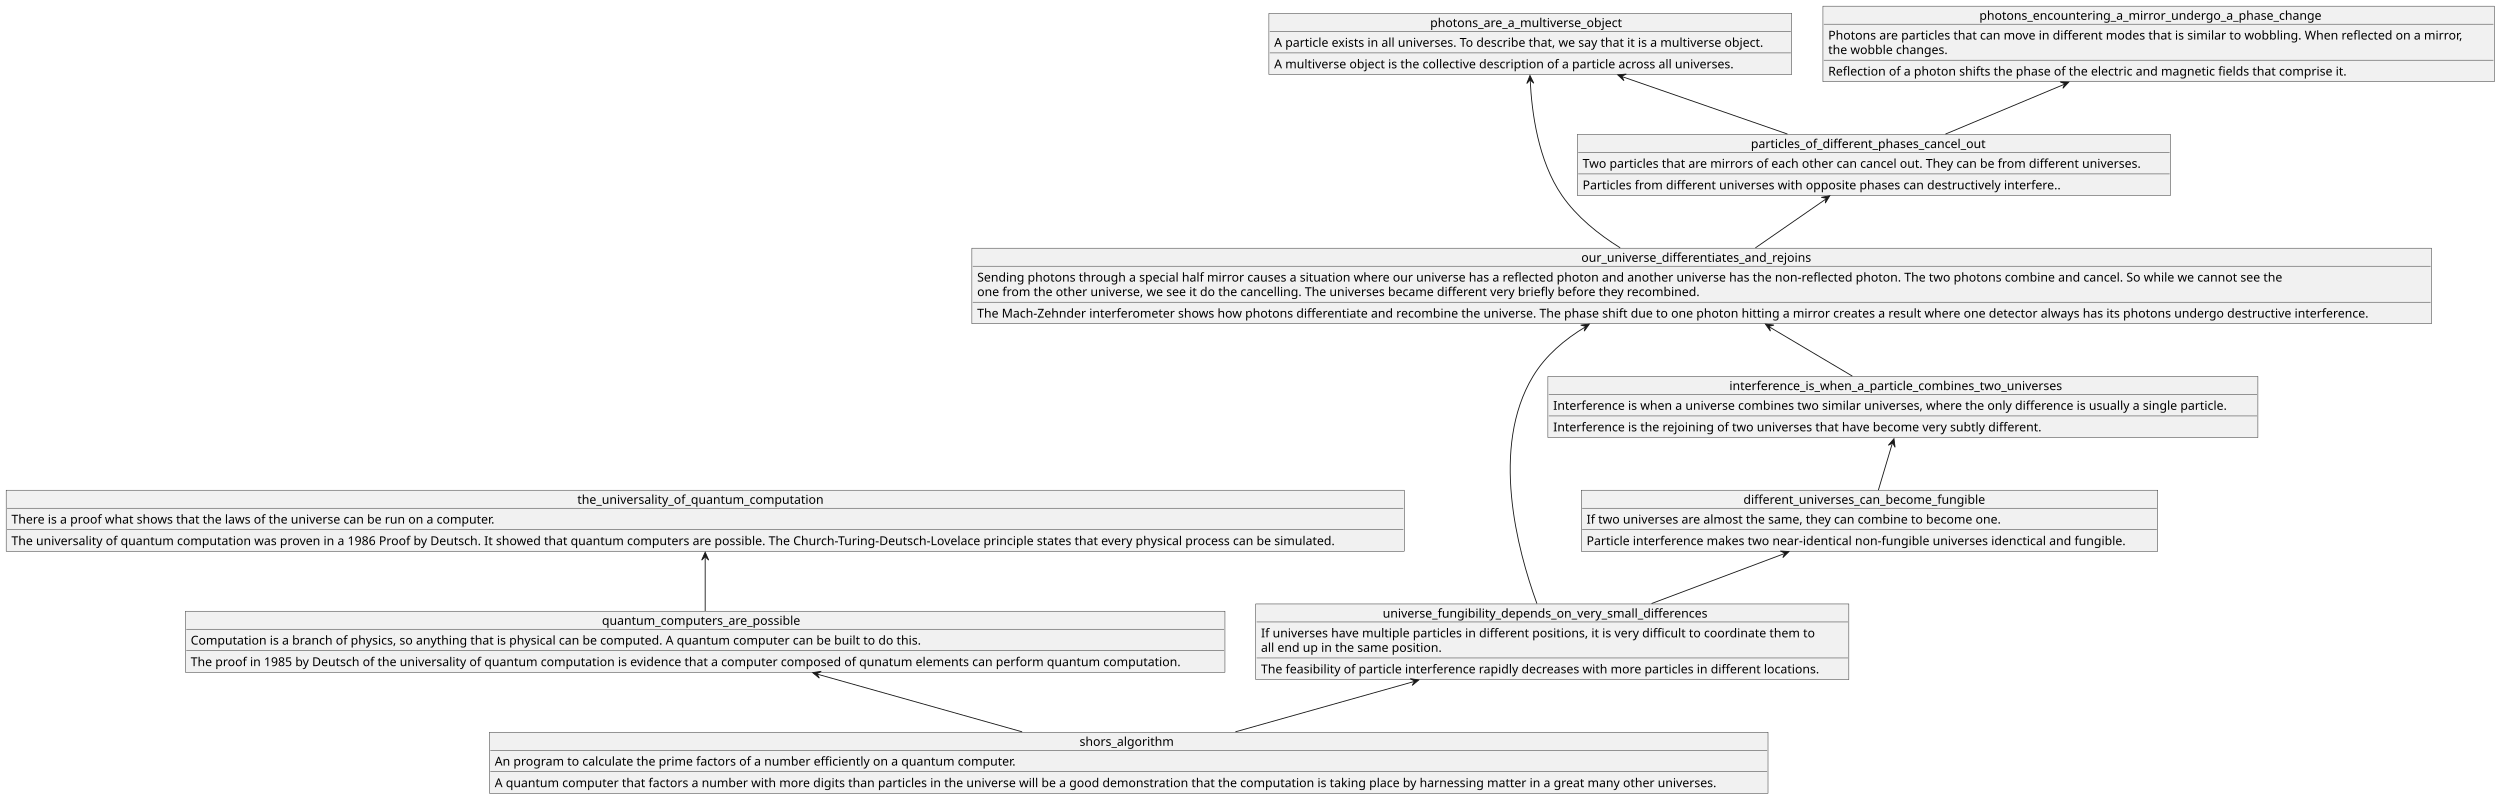
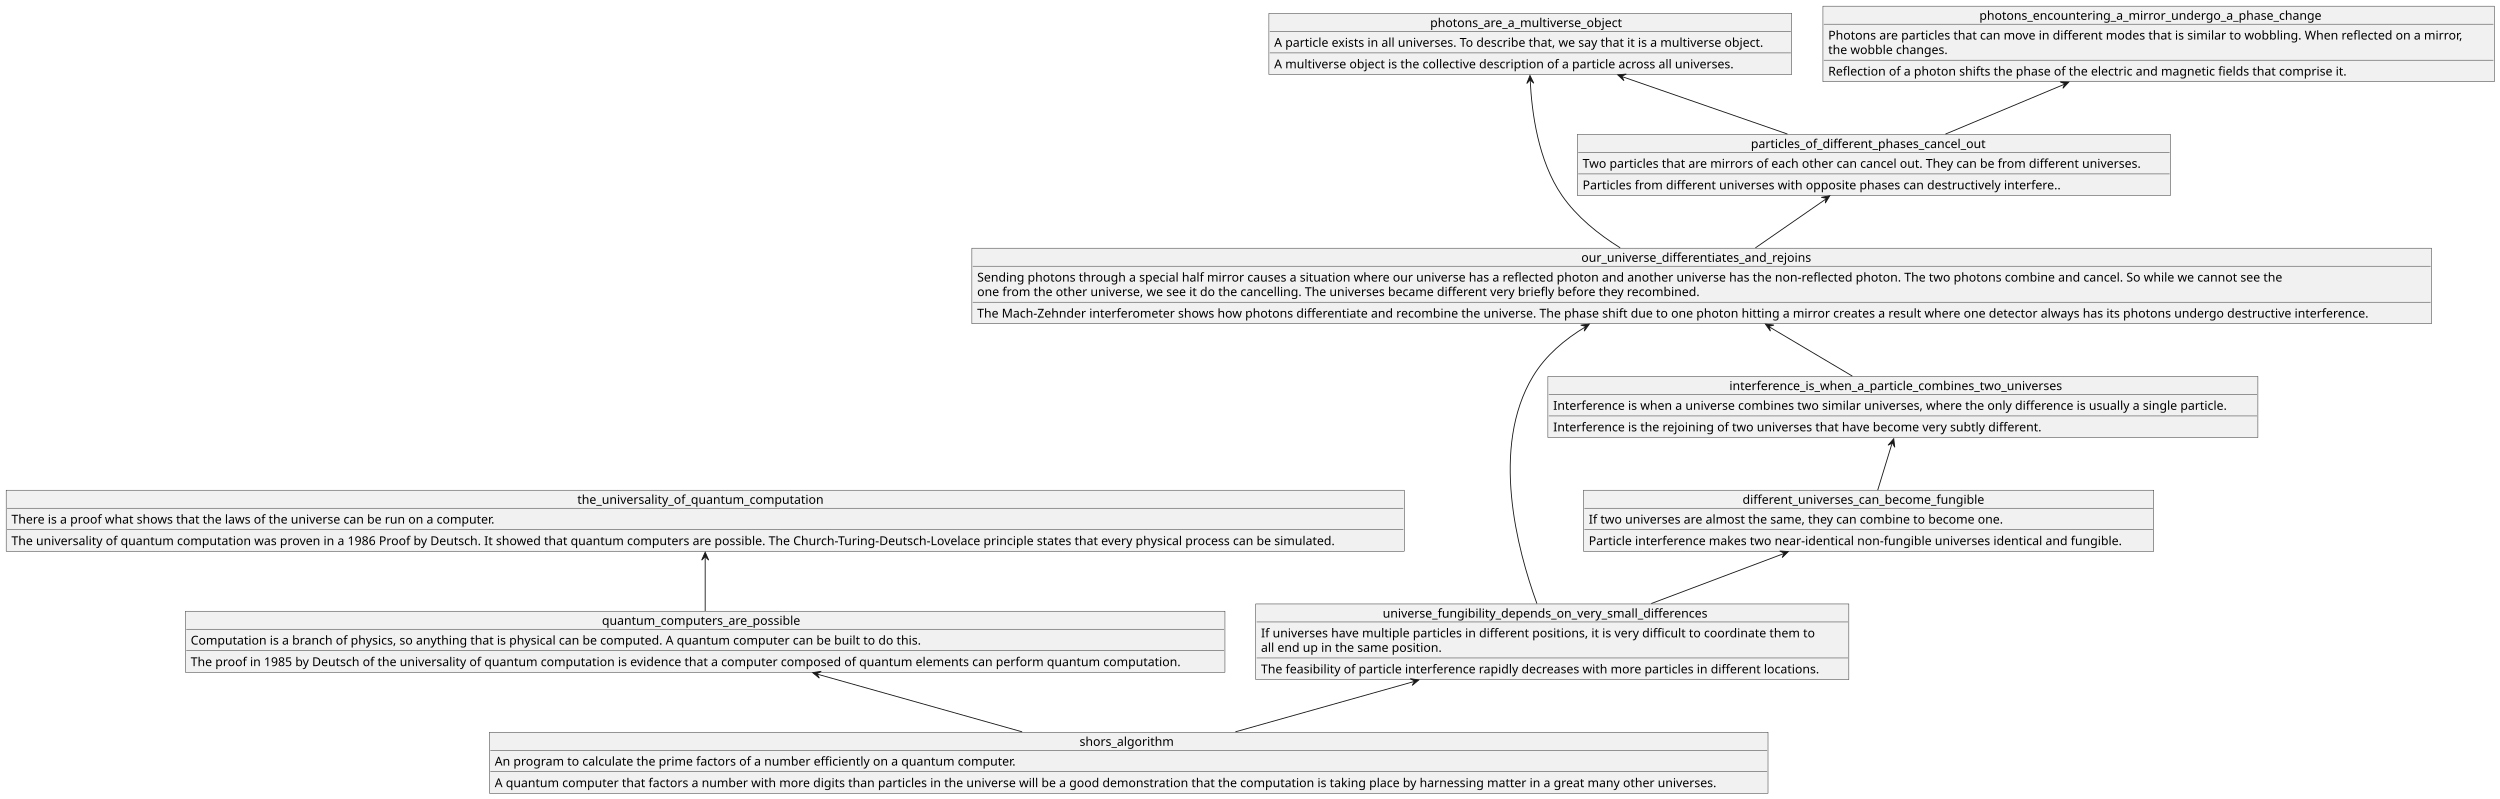
<svg xmlns="http://www.w3.org/2000/svg" contentStyleType="text/css" height="909px" preserveAspectRatio="none" style="width:2845px;height:909px;background:#FFFFFF;" version="1.1" viewBox="0 0 2845 909" width="2845px" zoomAndPan="magnify">
  <defs />
  <g>
    <g id="elem_shors_algorithm">
      <rect fill="#F1F1F1" height="69.465" style="stroke:#181818;stroke-width:0.5;" width="1455" x="557" y="833.26" />
      <text fill="#000000" font-family="sans-serif" font-size="14" lengthAdjust="spacing" textLength="112" x="1228.5" y="848.795">shors_algorithm</text>
      <line style="stroke:#181818;stroke-width:0.5;" x1="558" x2="2011" y1="853.748" y2="853.748" />
      <text fill="#000000" font-family="sans-serif" font-size="14" lengthAdjust="spacing" textLength="618" x="563" y="871.283">An program to calculate the prime factors of a number efficiently on a quantum computer.</text>
      <line style="stroke:#181818;stroke-width:0.5;" x1="558" x2="2011" y1="878.237" y2="878.237" />
      <text fill="#000000" font-family="sans-serif" font-size="14" lengthAdjust="spacing" textLength="1443" x="563" y="895.772">A quantum computer that factors a number with more digits than particles in the universe will be a good demonstration that the computation is taking place by harnessing matter in a great many other universes.</text>
    </g>
    <g id="elem_quantum_computers_are_possible">
      <rect fill="#F1F1F1" height="69.465" style="stroke:#181818;stroke-width:0.5;" width="1183" x="211" y="695.55" />
      <text fill="#000000" font-family="sans-serif" font-size="14" lengthAdjust="spacing" textLength="235" x="685" y="711.085">quantum_computers_are_possible</text>
      <line style="stroke:#181818;stroke-width:0.5;" x1="212" x2="1393" y1="716.038" y2="716.038" />
      <text fill="#000000" font-family="sans-serif" font-size="14" lengthAdjust="spacing" textLength="867" x="217" y="733.573">Computation is a branch of physics, so anything that is physical can be computed. A quantum computer can be built to do this.</text>
      <line style="stroke:#181818;stroke-width:0.5;" x1="212" x2="1393" y1="740.527" y2="740.527" />
-       <text fill="#000000" font-family="sans-serif" font-size="14" lengthAdjust="spacing" textLength="1171" x="217" y="758.062">The proof in 1985 by Deutsch of the universality of quantum computation is evidence that a computer composed of qunatum elements can perform quantum computation.</text>
+       <text fill="#000000" font-family="sans-serif" font-size="14" lengthAdjust="spacing" textLength="1171" x="217" y="758.062">The proof in 1985 by Deutsch of the universality of quantum computation is evidence that a computer composed of quantum elements can perform quantum computation.</text>
    </g>
    <g id="elem_universe_fungibility_depends_on_very_small_differences">
      <rect fill="#F1F1F1" height="85.953" style="stroke:#181818;stroke-width:0.5;" width="675" x="1429" y="687.3" />
      <text fill="#000000" font-family="sans-serif" font-size="14" lengthAdjust="spacing" textLength="386" x="1573.5" y="702.835">universe_fungibility_depends_on_very_small_differences</text>
      <line style="stroke:#181818;stroke-width:0.5;" x1="1430" x2="2103" y1="707.788" y2="707.788" />
      <text fill="#000000" font-family="sans-serif" font-size="14" lengthAdjust="spacing" textLength="656" x="1435" y="725.323">If universes have multiple particles in different positions, it is very difficult to coordinate them to</text>
      <text fill="#000000" font-family="sans-serif" font-size="14" lengthAdjust="spacing" textLength="215" x="1435" y="741.812">all end up in the same position.</text>
      <line style="stroke:#181818;stroke-width:0.5;" x1="1430" x2="2103" y1="748.765" y2="748.765" />
      <text fill="#000000" font-family="sans-serif" font-size="14" lengthAdjust="spacing" textLength="663" x="1435" y="766.3">The feasibility of particle interference rapidly decreases with more particles in different locations.</text>
    </g>
    <g id="elem_the_universality_of_quantum_computation">
      <rect fill="#F1F1F1" height="69.465" style="stroke:#181818;stroke-width:0.5;" width="1591" x="7" y="557.84" />
      <text fill="#000000" font-family="sans-serif" font-size="14" lengthAdjust="spacing" textLength="291" x="657" y="573.375">the_universality_of_quantum_computation</text>
      <line style="stroke:#181818;stroke-width:0.5;" x1="8" x2="1597" y1="578.328" y2="578.328" />
      <text fill="#000000" font-family="sans-serif" font-size="14" lengthAdjust="spacing" textLength="575" x="13" y="595.863">There is a proof what shows that the laws of the universe can be run on a computer.</text>
      <line style="stroke:#181818;stroke-width:0.5;" x1="8" x2="1597" y1="602.817" y2="602.817" />
      <text fill="#000000" font-family="sans-serif" font-size="14" lengthAdjust="spacing" textLength="1579" x="13" y="620.352">The universality of quantum computation was proven in a 1986 Proof by Deutsch. It showed that quantum computers are possible. The Church-Turing-Deutsch-Lovelace principle states that every physical process can be simulated.</text>
    </g>
    <g id="elem_different_universes_can_become_fungible">
-       <rect fill="#F1F1F1" height="69.465" style="stroke:#181818;stroke-width:0.5;" width="656" x="1799.5" y="557.84" />
-       <text fill="#000000" font-family="sans-serif" font-size="14" lengthAdjust="spacing" textLength="287" x="1984" y="573.375">different_universes_can_become_fungible</text>
-       <line style="stroke:#181818;stroke-width:0.5;" x1="1800.5" x2="2454.5" y1="578.328" y2="578.328" />
-       <text fill="#000000" font-family="sans-serif" font-size="14" lengthAdjust="spacing" textLength="487" x="1805.5" y="595.863">If two universes are almost the same, they can combine to become one.</text>
-       <line style="stroke:#181818;stroke-width:0.5;" x1="1800.5" x2="2454.5" y1="602.817" y2="602.817" />
-       <text fill="#000000" font-family="sans-serif" font-size="14" lengthAdjust="spacing" textLength="644" x="1805.5" y="620.352">Particle interference makes two near-identical non-fungible universes idenctical and fungible.</text>
+       <rect fill="#F1F1F1" height="69.465" style="stroke:#181818;stroke-width:0.5;" width="649" x="1802" y="557.84" />
+       <text fill="#000000" font-family="sans-serif" font-size="14" lengthAdjust="spacing" textLength="287" x="1983" y="573.375">different_universes_can_become_fungible</text>
+       <line style="stroke:#181818;stroke-width:0.5;" x1="1803" x2="2450" y1="578.328" y2="578.328" />
+       <text fill="#000000" font-family="sans-serif" font-size="14" lengthAdjust="spacing" textLength="487" x="1808" y="595.863">If two universes are almost the same, they can combine to become one.</text>
+       <line style="stroke:#181818;stroke-width:0.5;" x1="1803" x2="2450" y1="602.817" y2="602.817" />
+       <text fill="#000000" font-family="sans-serif" font-size="14" lengthAdjust="spacing" textLength="637" x="1808" y="620.352">Particle interference makes two near-identical non-fungible universes identical and fungible.</text>
    </g>
    <g id="elem_our_universe_differentiates_and_rejoins">
      <rect fill="#F1F1F1" height="85.953" style="stroke:#181818;stroke-width:0.5;" width="1661" x="1106" y="282.42" />
      <text fill="#000000" font-family="sans-serif" font-size="14" lengthAdjust="spacing" textLength="274" x="1799.5" y="297.955">our_universe_differentiates_and_rejoins</text>
      <line style="stroke:#181818;stroke-width:0.5;" x1="1107" x2="2766" y1="302.908" y2="302.908" />
      <text fill="#000000" font-family="sans-serif" font-size="14" lengthAdjust="spacing" textLength="1551" x="1112" y="320.443">Sending photons through a special half mirror causes a situation where our universe has a reflected photon and another universe has the non-reflected photon. The two photons combine and cancel. So while we cannot see the</text>
      <text fill="#000000" font-family="sans-serif" font-size="14" lengthAdjust="spacing" textLength="854" x="1112" y="336.932">one from the other universe, we see it do the cancelling. The universes became different very briefly before they recombined.</text>
      <line style="stroke:#181818;stroke-width:0.5;" x1="1107" x2="2766" y1="343.885" y2="343.885" />
      <text fill="#000000" font-family="sans-serif" font-size="14" lengthAdjust="spacing" textLength="1649" x="1112" y="361.42">The Mach-Zehnder interferometer shows how photons differentiate and recombine the universe. The phase shift due to one photon hitting a mirror creates a result where one detector always has its photons undergo destructive interference.</text>
    </g>
    <g id="elem_interference_is_when_a_particle_combines_two_universes">
      <rect fill="#F1F1F1" height="69.465" style="stroke:#181818;stroke-width:0.5;" width="808" x="1761.5" y="428.37" />
      <text fill="#000000" font-family="sans-serif" font-size="14" lengthAdjust="spacing" textLength="395" x="1968" y="443.905">interference_is_when_a_particle_combines_two_universes</text>
      <line style="stroke:#181818;stroke-width:0.5;" x1="1762.5" x2="2568.5" y1="448.858" y2="448.858" />
      <text fill="#000000" font-family="sans-serif" font-size="14" lengthAdjust="spacing" textLength="796" x="1767.5" y="466.393">Interference is when a universe combines two similar universes, where the only difference is usually a single particle.</text>
      <line style="stroke:#181818;stroke-width:0.5;" x1="1762.5" x2="2568.5" y1="473.347" y2="473.347" />
      <text fill="#000000" font-family="sans-serif" font-size="14" lengthAdjust="spacing" textLength="575" x="1767.5" y="490.882">Interference is the rejoining of two universes that have become very subtly different.</text>
    </g>
    <g id="elem_photons_are_a_multiverse_object">
      <rect fill="#F1F1F1" height="69.465" style="stroke:#181818;stroke-width:0.5;" width="595" x="1444" y="15.25" />
      <text fill="#000000" font-family="sans-serif" font-size="14" lengthAdjust="spacing" textLength="228" x="1627.5" y="30.785">photons_are_a_multiverse_object</text>
      <line style="stroke:#181818;stroke-width:0.5;" x1="1445" x2="2038" y1="35.738" y2="35.738" />
      <text fill="#000000" font-family="sans-serif" font-size="14" lengthAdjust="spacing" textLength="583" x="1450" y="53.273">A particle exists in all universes. To describe that, we say that it is a multiverse object.</text>
      <line style="stroke:#181818;stroke-width:0.5;" x1="1445" x2="2038" y1="60.227" y2="60.227" />
      <text fill="#000000" font-family="sans-serif" font-size="14" lengthAdjust="spacing" textLength="546" x="1450" y="77.762">A multiverse object is the collective description of a particle across all universes.</text>
    </g>
    <g id="elem_particles_of_different_phases_cancel_out">
      <rect fill="#F1F1F1" height="69.465" style="stroke:#181818;stroke-width:0.5;" width="675" x="1795" y="152.95" />
      <text fill="#000000" font-family="sans-serif" font-size="14" lengthAdjust="spacing" textLength="280" x="1992.5" y="168.485">particles_of_different_phases_cancel_out</text>
      <line style="stroke:#181818;stroke-width:0.5;" x1="1796" x2="2469" y1="173.438" y2="173.438" />
      <text fill="#000000" font-family="sans-serif" font-size="14" lengthAdjust="spacing" textLength="663" x="1801" y="190.973">Two particles that are mirrors of each other can cancel out. They can be from different universes.</text>
      <line style="stroke:#181818;stroke-width:0.5;" x1="1796" x2="2469" y1="197.927" y2="197.927" />
      <text fill="#000000" font-family="sans-serif" font-size="14" lengthAdjust="spacing" textLength="564" x="1801" y="215.462">Particles from different universes with opposite phases can destructively interfere..</text>
    </g>
    <g id="elem_photons_encountering_a_mirror_undergo_a_phase_change">
      <rect fill="#F1F1F1" height="85.953" style="stroke:#181818;stroke-width:0.5;" width="764" x="2074.5" y="7" />
      <text fill="#000000" font-family="sans-serif" font-size="14" lengthAdjust="spacing" textLength="408" x="2252.5" y="22.535">photons_encountering_a_mirror_undergo_a_phase_change</text>
      <line style="stroke:#181818;stroke-width:0.5;" x1="2075.5" x2="2837.5" y1="27.488" y2="27.488" />
      <text fill="#000000" font-family="sans-serif" font-size="14" lengthAdjust="spacing" textLength="752" x="2080.5" y="45.023">Photons are particles that can move in different modes that is similar to wobbling. When reflected on a mirror,</text>
      <text fill="#000000" font-family="sans-serif" font-size="14" lengthAdjust="spacing" textLength="141" x="2080.5" y="61.512">the wobble changes.</text>
      <line style="stroke:#181818;stroke-width:0.5;" x1="2075.5" x2="2837.5" y1="68.465" y2="68.465" />
      <text fill="#000000" font-family="sans-serif" font-size="14" lengthAdjust="spacing" textLength="614" x="2080.5" y="86">Reflection of a photon shifts the phase of the electric and magnetic fields that comprise it.</text>
    </g>
    <g id="link_quantum_computers_are_possible_shors_algorithm">
      <path codeLine="7" d="M929.43,767.02 C1001.73,787.37 1091.83,812.74 1163.18,832.83 " fill="none" id="quantum_computers_are_possible-backto-shors_algorithm" style="stroke:#181818;stroke-width:1.0;" />
      <polygon fill="#181818" points="924.82,765.44,932.414,771.711,929.636,766.783,934.564,764.005,924.82,765.44" style="stroke:#181818;stroke-width:1.0;" />
    </g>
    <g id="link_universe_fungibility_depends_on_very_small_differences_shors_algorithm">
      <path codeLine="8" d="M1610.08,775.32 C1543.84,793.97 1467.84,815.37 1405.93,832.8 " fill="none" id="universe_fungibility_depends_on_very_small_differences-backto-shors_algorithm" style="stroke:#181818;stroke-width:1.0;" />
      <polygon fill="#181818" points="1614.64,773.75,1604.892,772.342,1609.828,775.107,1607.063,780.042,1614.64,773.75" style="stroke:#181818;stroke-width:1.0;" />
    </g>
    <g id="link_the_universality_of_quantum_computation_quantum_computers_are_possible">
      <path codeLine="15" d="M802.5,633.43 C802.5,653.09 802.5,676.56 802.5,695.35 " fill="none" id="the_universality_of_quantum_computation-backto-quantum_computers_are_possible" style="stroke:#181818;stroke-width:1.0;" />
      <polygon fill="#181818" points="802.5,628.46,798.5,637.46,802.5,633.46,806.5,637.46,802.5,628.46" style="stroke:#181818;stroke-width:1.0;" />
    </g>
    <g id="link_different_universes_can_become_fungible_universe_fungibility_depends_on_very_small_differences">
-       <path codeLine="23" d="M2031.51,629.65 C1984.78,647.22 1928.29,668.46 1879.49,686.8 " fill="none" id="different_universes_can_become_fungible-backto-universe_fungibility_depends_on_very_small_differences" style="stroke:#181818;stroke-width:1.0;" />
-       <polygon fill="#181818" points="2035.87,627.64,2026.037,627.081,2031.193,629.408,2028.866,634.564,2035.87,627.64" style="stroke:#181818;stroke-width:1.0;" />
+       <path codeLine="23" d="M2030.78,629.65 C1984.18,647.22 1927.84,668.46 1879.18,686.8 " fill="none" id="different_universes_can_become_fungible-backto-universe_fungibility_depends_on_very_small_differences" style="stroke:#181818;stroke-width:1.0;" />
+       <polygon fill="#181818" points="2035.12,627.64,2025.288,627.065,2030.44,629.4,2028.104,634.553,2035.12,627.64" style="stroke:#181818;stroke-width:1.0;" />
    </g>
    <g id="link_our_universe_differentiates_and_rejoins_universe_fungibility_depends_on_very_small_differences">
      <path codeLine="24" d="M1804.48,371.86 C1780.58,386.17 1758.75,404.67 1744.5,428.37 C1695.92,509.18 1726.53,625.11 1748.99,686.83 " fill="none" id="our_universe_differentiates_and_rejoins-backto-universe_fungibility_depends_on_very_small_differences" style="stroke:#181818;stroke-width:1.0;" />
      <polygon fill="#181818" points="1808.61,368.86,1798.821,369.946,1804.293,371.382,1802.856,376.853,1808.61,368.86" style="stroke:#181818;stroke-width:1.0;" />
    </g>
    <g id="link_interference_is_when_a_particle_combines_two_universes_different_universes_can_become_fungible">
-       <path codeLine="37" d="M2153.61,504 C2148.46,521.26 2142.5,541.24 2137.58,557.76 " fill="none" id="interference_is_when_a_particle_combines_two_universes-backto-different_universes_can_become_fungible" style="stroke:#181818;stroke-width:1.0;" />
-       <polygon fill="#181818" points="2155.32,499.26,2148.919,506.745,2153.894,504.052,2156.586,509.027,2155.32,499.26" style="stroke:#181818;stroke-width:1.0;" />
+       <path codeLine="37" d="M2153.43,503.55 C2148.12,520.91 2141.94,541.1 2136.84,557.76 " fill="none" id="interference_is_when_a_particle_combines_two_universes-backto-different_universes_can_become_fungible" style="stroke:#181818;stroke-width:1.0;" />
+       <polygon fill="#181818" points="2155.05,499.26,2148.582,506.687,2153.581,504.039,2156.228,509.038,2155.05,499.26" style="stroke:#181818;stroke-width:1.0;" />
    </g>
    <g id="link_photons_are_a_multiverse_object_our_universe_differentiates_and_rejoins">
      <path codeLine="45" d="M1741.34,90.7 C1743.03,127.8 1750.46,183.21 1777.5,222.42 C1794.26,246.72 1818.88,266.53 1843.77,282.02 " fill="none" id="photons_are_a_multiverse_object-backto-our_universe_differentiates_and_rejoins" style="stroke:#181818;stroke-width:1.0;" />
      <polygon fill="#181818" points="1741.11,85.91,1737.473,95.063,1741.31,90.906,1745.466,94.743,1741.11,85.91" style="stroke:#181818;stroke-width:1.0;" />
    </g>
    <g id="link_particles_of_different_phases_cancel_out_our_universe_differentiates_and_rejoins">
      <path codeLine="46" d="M2078.67,225.96 C2053.58,243.33 2023.61,264.08 1997.66,282.05 " fill="none" id="particles_of_different_phases_cancel_out-backto-our_universe_differentiates_and_rejoins" style="stroke:#181818;stroke-width:1.0;" />
      <polygon fill="#181818" points="2082.29,222.76,2072.612,224.585,2078.177,225.602,2077.16,231.167,2082.29,222.76" style="stroke:#181818;stroke-width:1.0;" />
    </g>
    <g id="link_our_universe_differentiates_and_rejoins_interference_is_when_a_particle_combines_two_universes">
      <path codeLine="53" d="M2012.95,371.7 C2043.95,390.07 2079.15,410.93 2107.92,427.98 " fill="none" id="our_universe_differentiates_and_rejoins-backto-interference_is_when_a_particle_combines_two_universes" style="stroke:#181818;stroke-width:1.0;" />
      <polygon fill="#181818" points="2009.02,368.78,2014.711,376.818,2013.318,371.336,2018.8,369.942,2009.02,368.78" style="stroke:#181818;stroke-width:1.0;" />
    </g>
    <g id="link_photons_are_a_multiverse_object_particles_of_different_phases_cancel_out">
      <path codeLine="66" d="M1845.53,87.08 C1903.99,107.38 1976.55,132.56 2034.08,152.53 " fill="none" id="photons_are_a_multiverse_object-backto-particles_of_different_phases_cancel_out" style="stroke:#181818;stroke-width:1.0;" />
      <polygon fill="#181818" points="1840.91,85.14,1848.099,91.872,1845.633,86.781,1850.724,84.315,1840.91,85.14" style="stroke:#181818;stroke-width:1.0;" />
    </g>
    <g id="link_photons_encountering_a_mirror_undergo_a_phase_change_particles_of_different_phases_cancel_out">
      <path codeLine="67" d="M2349.95,95.61 C2305.7,114.14 2255.18,135.3 2213.97,152.56 " fill="none" id="photons_encountering_a_mirror_undergo_a_phase_change-backto-particles_of_different_phases_cancel_out" style="stroke:#181818;stroke-width:1.0;" />
      <polygon fill="#181818" points="2354.32,93.36,2344.473,93.151,2349.709,95.293,2347.566,100.529,2354.32,93.36" style="stroke:#181818;stroke-width:1.0;" />
    </g>
  </g>
</svg>
